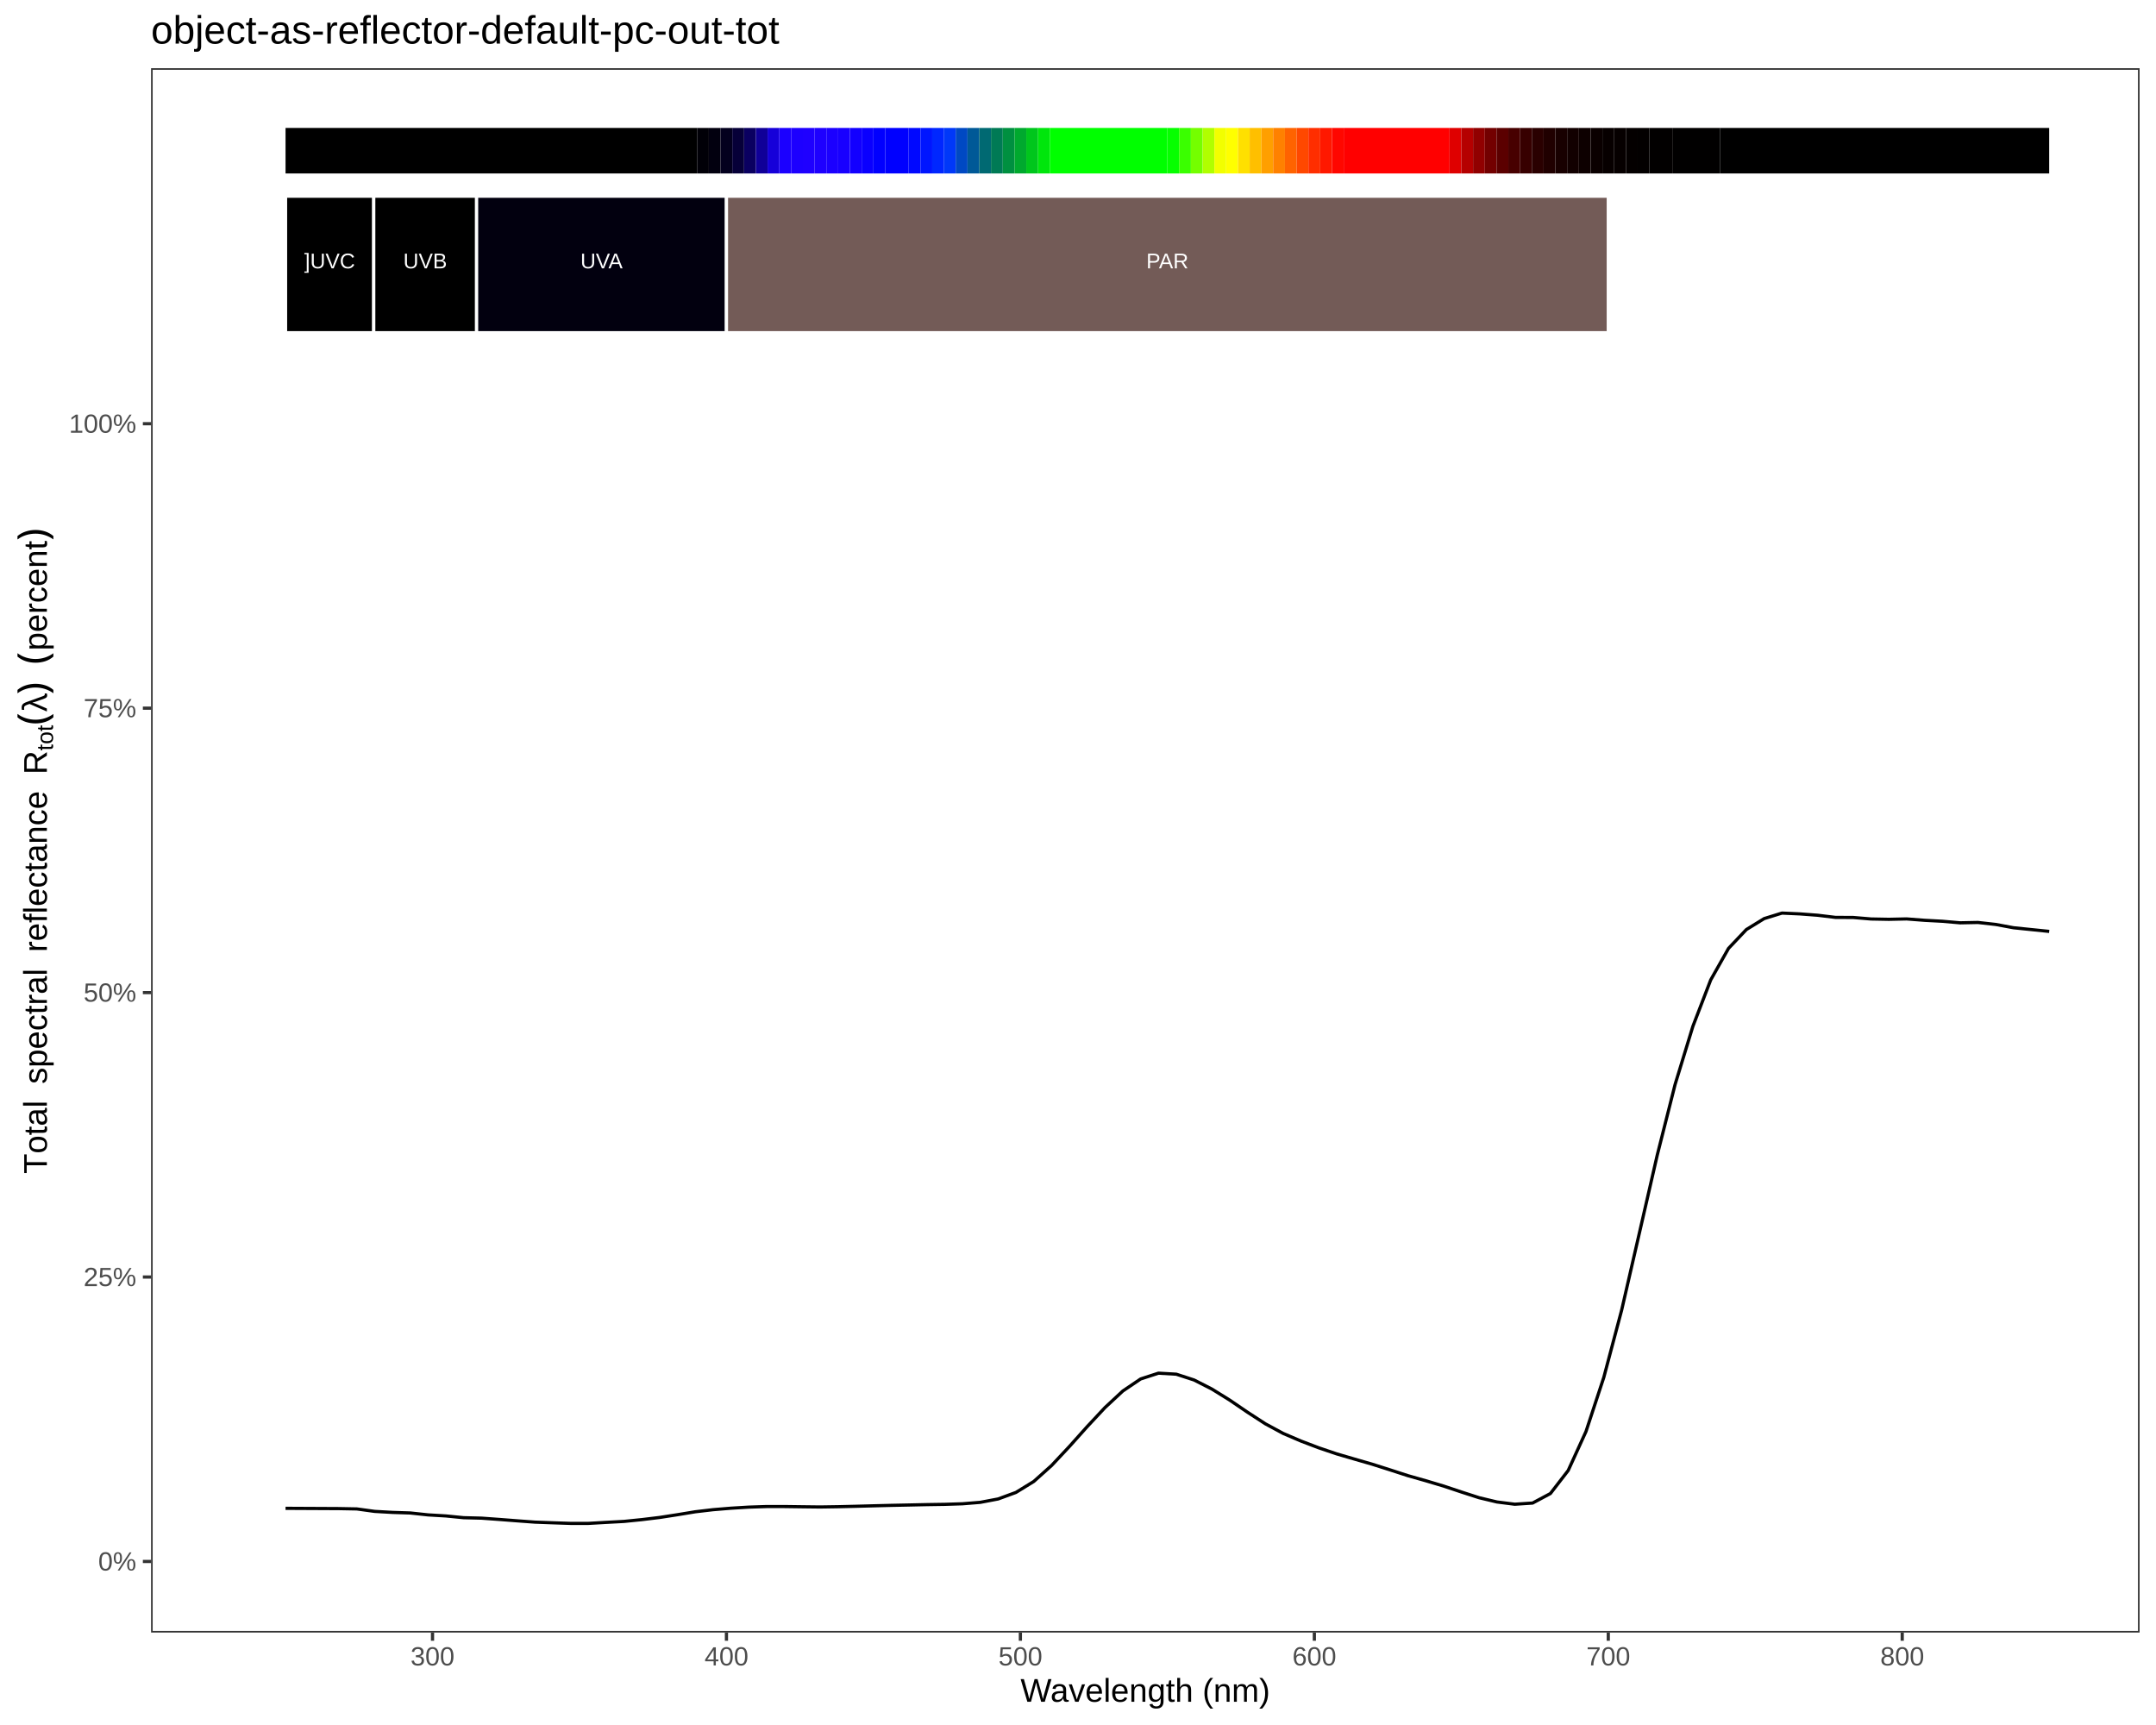
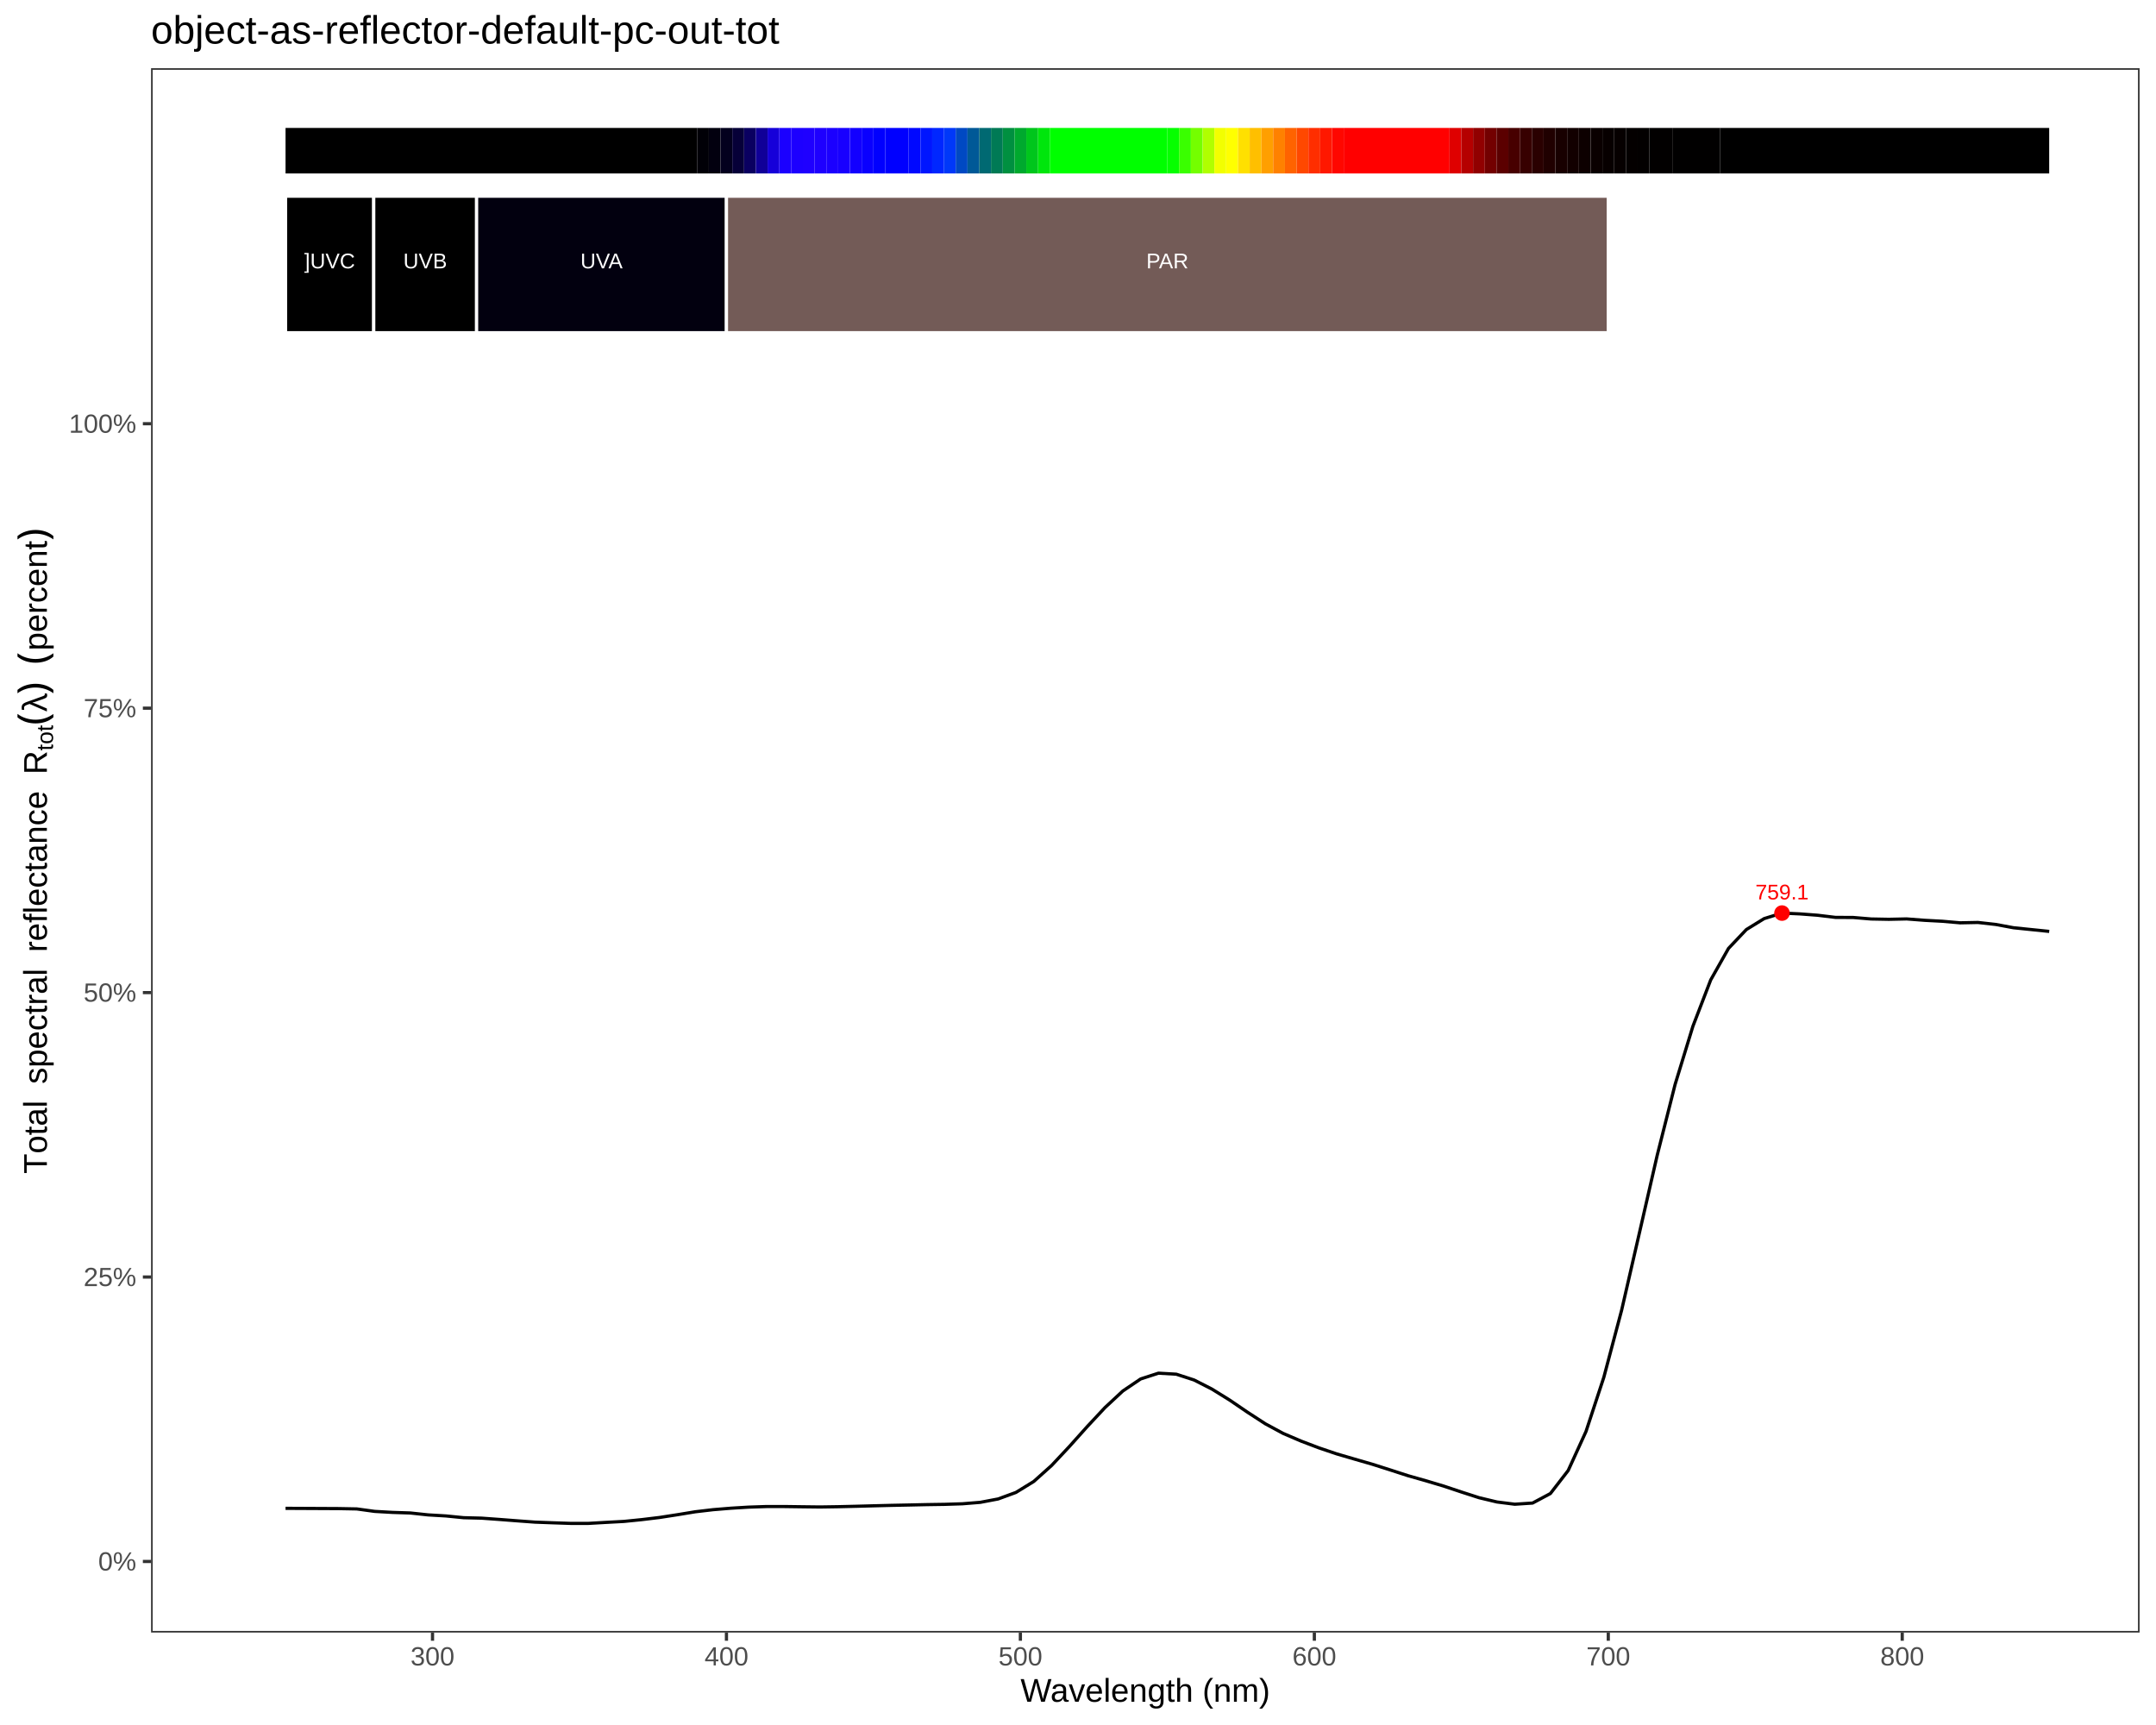
<svg xmlns="http://www.w3.org/2000/svg" viewBox="0 0 720.00 576.00">
  <defs>
    <style type="text/css">
    line, polyline, polygon, path, rect, circle {
      fill: none;
      stroke: #000000;
      stroke-linecap: round;
      stroke-linejoin: round;
      stroke-miterlimit: 10.00;
    }
  </style>
  </defs>
  <rect width="100%" height="100%" style="stroke: none; fill: #FFFFFF;" />
  <rect x="0.00" y="0.00" width="720.00" height="576.00" style="stroke-width: 1.07; stroke: #FFFFFF; fill: #FFFFFF;" />
  <defs>
    <clipPath id="cpNTAuNDV8NzE0LjUyfDU0NS4xM3wyMi43Nw==">
      <rect x="50.45" y="22.77" width="664.07" height="522.36" />
    </clipPath>
  </defs>
  <rect x="50.45" y="22.77" width="664.07" height="522.36" style="stroke-width: 1.07; stroke: none; fill: #FFFFFF;" clip-path="url(#cpNTAuNDV8NzE0LjUyfDU0NS4xM3wyMi43Nw==)" />
  <polyline points="95.36,503.65 101.31,503.68 107.26,503.71 113.20,503.74 119.15,503.85 125.10,504.67 131.05,505.01 137.00,505.20 142.95,505.84 148.90,506.19 154.85,506.78 160.80,506.93 166.75,507.36 172.70,507.82 178.65,508.26 184.60,508.48 190.55,508.68 196.49,508.68 202.44,508.34 208.39,508.02 214.34,507.42 220.29,506.70 226.24,505.78 232.19,504.80 238.14,504.10 244.09,503.61 250.04,503.25 255.99,503.05 261.94,503.05 267.89,503.13 273.84,503.20 279.78,503.11 285.73,502.97 291.68,502.81 297.63,502.66 303.58,502.54 309.53,502.41 315.48,502.32 321.43,502.13 327.38,501.65 333.33,500.52 339.28,498.34 345.23,494.68 351.18,489.35 357.13,483.00 363.07,476.37 369.02,470.00 374.97,464.47 380.92,460.45 386.87,458.52 392.82,458.86 398.77,460.80 404.72,463.83 410.67,467.52 416.62,471.57 422.57,475.43 428.52,478.64 434.47,481.19 440.42,483.45 446.36,485.46 452.31,487.20 458.26,488.92 464.21,490.81 470.16,492.74 476.11,494.43 482.06,496.20 488.01,498.19 493.96,500.11 499.91,501.53 505.86,502.28 511.81,501.89 517.76,498.71 523.70,491.02 529.65,477.98 535.60,459.90 541.55,437.47 547.50,411.61 553.45,385.67 559.40,362.12 565.35,342.68 571.30,327.20 577.25,316.67 583.20,310.39 589.15,306.73 595.10,304.89 601.05,305.16 606.99,305.61 612.94,306.33 618.89,306.36 624.84,306.86 630.79,306.97 636.74,306.84 642.69,307.30 648.64,307.62 654.59,308.14 660.54,308.02 666.49,308.69 672.44,309.79 678.39,310.40 684.34,311.01 " style="stroke-width: 1.07; stroke-linecap: butt;" clip-path="url(#cpNTAuNDV8NzE0LjUyfDU0NS4xM3wyMi43Nw==)" />
+   <g clip-path="url(#cpNTAuNDV8NzE0LjUyfDU0NS4xM3wyMi43Nw==)">
+     <text x="586.21" y="300.33" style="font-size: 7.11px; fill: #FF0000; font-family: Liberation Sans;" textLength="17.78px" lengthAdjust="spacingAndGlyphs">759.1</text>
+   </g>
+   <circle cx="595.10" cy="304.89" r="1.95pt" style="stroke-width: 0.71; stroke: none; fill: #FF0000;" clip-path="url(#cpNTAuNDV8NzE0LjUyfDU0NS4xM3wyMi43Nw==)" />
  <rect x="95.36" y="42.72" width="137.43" height="15.20" style="stroke-width: 1.07; stroke: none; stroke-linecap: square; stroke-linejoin: miter; fill: #000000;" clip-path="url(#cpNTAuNDV8NzE0LjUyfDU0NS4xM3wyMi43Nw==)" />
  <rect x="232.79" y="42.72" width="3.93" height="15.20" style="stroke-width: 1.07; stroke: none; stroke-linecap: square; stroke-linejoin: miter; fill: #010007;" clip-path="url(#cpNTAuNDV8NzE0LjUyfDU0NS4xM3wyMi43Nw==)" />
  <rect x="236.71" y="42.72" width="3.93" height="15.20" style="stroke-width: 1.07; stroke: none; stroke-linecap: square; stroke-linejoin: miter; fill: #02000F;" clip-path="url(#cpNTAuNDV8NzE0LjUyfDU0NS4xM3wyMi43Nw==)" />
  <rect x="240.64" y="42.72" width="3.93" height="15.20" style="stroke-width: 1.07; stroke: none; stroke-linecap: square; stroke-linejoin: miter; fill: #03001E;" clip-path="url(#cpNTAuNDV8NzE0LjUyfDU0NS4xM3wyMi43Nw==)" />
  <rect x="244.56" y="42.72" width="3.93" height="15.20" style="stroke-width: 1.07; stroke: none; stroke-linecap: square; stroke-linejoin: miter; fill: #060038;" clip-path="url(#cpNTAuNDV8NzE0LjUyfDU0NS4xM3wyMi43Nw==)" />
  <rect x="248.49" y="42.72" width="3.93" height="15.20" style="stroke-width: 1.07; stroke: none; stroke-linecap: square; stroke-linejoin: miter; fill: #0A0060;" clip-path="url(#cpNTAuNDV8NzE0LjUyfDU0NS4xM3wyMi43Nw==)" />
  <rect x="252.42" y="42.72" width="3.93" height="15.20" style="stroke-width: 1.07; stroke: none; stroke-linecap: square; stroke-linejoin: miter; fill: #100098;" clip-path="url(#cpNTAuNDV8NzE0LjUyfDU0NS4xM3wyMi43Nw==)" />
  <rect x="256.34" y="42.72" width="3.93" height="15.20" style="stroke-width: 1.07; stroke: none; stroke-linecap: square; stroke-linejoin: miter; fill: #1600D9;" clip-path="url(#cpNTAuNDV8NzE0LjUyfDU0NS4xM3wyMi43Nw==)" />
  <rect x="260.27" y="42.72" width="3.93" height="15.20" style="stroke-width: 1.07; stroke: none; stroke-linecap: square; stroke-linejoin: miter; fill: #1B00FF;" clip-path="url(#cpNTAuNDV8NzE0LjUyfDU0NS4xM3wyMi43Nw==)" />
  <rect x="264.20" y="42.72" width="3.93" height="15.20" style="stroke-width: 1.07; stroke: none; stroke-linecap: square; stroke-linejoin: miter; fill: #1D00FF;" clip-path="url(#cpNTAuNDV8NzE0LjUyfDU0NS4xM3wyMi43Nw==)" />
  <rect x="268.12" y="42.72" width="3.93" height="15.20" style="stroke-width: 1.07; stroke: none; stroke-linecap: square; stroke-linejoin: miter; fill: #1F00FF;" clip-path="url(#cpNTAuNDV8NzE0LjUyfDU0NS4xM3wyMi43Nw==)" />
  <rect x="272.05" y="42.72" width="3.93" height="15.20" style="stroke-width: 1.07; stroke: none; stroke-linecap: square; stroke-linejoin: miter; fill: #1E00FF;" clip-path="url(#cpNTAuNDV8NzE0LjUyfDU0NS4xM3wyMi43Nw==)" />
  <rect x="275.98" y="42.72" width="3.93" height="15.20" style="stroke-width: 1.07; stroke: none; stroke-linecap: square; stroke-linejoin: miter; fill: #1B00FF;" clip-path="url(#cpNTAuNDV8NzE0LjUyfDU0NS4xM3wyMi43Nw==)" />
  <rect x="279.90" y="42.72" width="3.93" height="15.20" style="stroke-width: 1.07; stroke: none; stroke-linecap: square; stroke-linejoin: miter; fill: #1800FF;" clip-path="url(#cpNTAuNDV8NzE0LjUyfDU0NS4xM3wyMi43Nw==)" />
  <rect x="283.83" y="42.72" width="3.93" height="15.20" style="stroke-width: 1.07; stroke: none; stroke-linecap: square; stroke-linejoin: miter; fill: #1200FF;" clip-path="url(#cpNTAuNDV8NzE0LjUyfDU0NS4xM3wyMi43Nw==)" />
  <rect x="287.76" y="42.72" width="3.93" height="15.20" style="stroke-width: 1.07; stroke: none; stroke-linecap: square; stroke-linejoin: miter; fill: #0A00FF;" clip-path="url(#cpNTAuNDV8NzE0LjUyfDU0NS4xM3wyMi43Nw==)" />
  <rect x="291.68" y="42.72" width="3.93" height="15.20" style="stroke-width: 1.07; stroke: none; stroke-linecap: square; stroke-linejoin: miter; fill: #0100FF;" clip-path="url(#cpNTAuNDV8NzE0LjUyfDU0NS4xM3wyMi43Nw==)" />
  <rect x="295.61" y="42.72" width="7.85" height="15.20" style="stroke-width: 1.07; stroke: none; stroke-linecap: square; stroke-linejoin: miter; fill: #0000FF;" clip-path="url(#cpNTAuNDV8NzE0LjUyfDU0NS4xM3wyMi43Nw==)" />
  <rect x="303.46" y="42.72" width="3.93" height="15.20" style="stroke-width: 1.07; stroke: none; stroke-linecap: square; stroke-linejoin: miter; fill: #0008FF;" clip-path="url(#cpNTAuNDV8NzE0LjUyfDU0NS4xM3wyMi43Nw==)" />
  <rect x="307.39" y="42.72" width="3.93" height="15.20" style="stroke-width: 1.07; stroke: none; stroke-linecap: square; stroke-linejoin: miter; fill: #0016FF;" clip-path="url(#cpNTAuNDV8NzE0LjUyfDU0NS4xM3wyMi43Nw==)" />
  <rect x="311.32" y="42.72" width="3.93" height="15.20" style="stroke-width: 1.07; stroke: none; stroke-linecap: square; stroke-linejoin: miter; fill: #0027FF;" clip-path="url(#cpNTAuNDV8NzE0LjUyfDU0NS4xM3wyMi43Nw==)" />
  <rect x="315.24" y="42.72" width="3.93" height="15.20" style="stroke-width: 1.07; stroke: none; stroke-linecap: square; stroke-linejoin: miter; fill: #0038F9;" clip-path="url(#cpNTAuNDV8NzE0LjUyfDU0NS4xM3wyMi43Nw==)" />
  <rect x="319.17" y="42.72" width="3.93" height="15.20" style="stroke-width: 1.07; stroke: none; stroke-linecap: square; stroke-linejoin: miter; fill: #0049C3;" clip-path="url(#cpNTAuNDV8NzE0LjUyfDU0NS4xM3wyMi43Nw==)" />
  <rect x="323.10" y="42.72" width="3.93" height="15.20" style="stroke-width: 1.07; stroke: none; stroke-linecap: square; stroke-linejoin: miter; fill: #005997;" clip-path="url(#cpNTAuNDV8NzE0LjUyfDU0NS4xM3wyMi43Nw==)" />
  <rect x="327.02" y="42.72" width="3.93" height="15.20" style="stroke-width: 1.07; stroke: none; stroke-linecap: square; stroke-linejoin: miter; fill: #006972;" clip-path="url(#cpNTAuNDV8NzE0LjUyfDU0NS4xM3wyMi43Nw==)" />
  <rect x="330.95" y="42.72" width="3.93" height="15.20" style="stroke-width: 1.07; stroke: none; stroke-linecap: square; stroke-linejoin: miter; fill: #007A55;" clip-path="url(#cpNTAuNDV8NzE0LjUyfDU0NS4xM3wyMi43Nw==)" />
  <rect x="334.87" y="42.72" width="3.93" height="15.20" style="stroke-width: 1.07; stroke: none; stroke-linecap: square; stroke-linejoin: miter; fill: #009040;" clip-path="url(#cpNTAuNDV8NzE0LjUyfDU0NS4xM3wyMi43Nw==)" />
  <rect x="338.80" y="42.72" width="3.93" height="15.20" style="stroke-width: 1.07; stroke: none; stroke-linecap: square; stroke-linejoin: miter; fill: #00A92E;" clip-path="url(#cpNTAuNDV8NzE0LjUyfDU0NS4xM3wyMi43Nw==)" />
  <rect x="342.73" y="42.72" width="3.93" height="15.20" style="stroke-width: 1.07; stroke: none; stroke-linecap: square; stroke-linejoin: miter; fill: #00C61C;" clip-path="url(#cpNTAuNDV8NzE0LjUyfDU0NS4xM3wyMi43Nw==)" />
  <rect x="346.65" y="42.72" width="3.93" height="15.20" style="stroke-width: 1.07; stroke: none; stroke-linecap: square; stroke-linejoin: miter; fill: #00E60C;" clip-path="url(#cpNTAuNDV8NzE0LjUyfDU0NS4xM3wyMi43Nw==)" />
  <rect x="350.58" y="42.72" width="39.27" height="15.20" style="stroke-width: 1.07; stroke: none; stroke-linecap: square; stroke-linejoin: miter; fill: #00FF00;" clip-path="url(#cpNTAuNDV8NzE0LjUyfDU0NS4xM3wyMi43Nw==)" />
  <rect x="389.85" y="42.72" width="3.93" height="15.20" style="stroke-width: 1.07; stroke: none; stroke-linecap: square; stroke-linejoin: miter; fill: #06FF00;" clip-path="url(#cpNTAuNDV8NzE0LjUyfDU0NS4xM3wyMi43Nw==)" />
  <rect x="393.77" y="42.72" width="3.93" height="15.20" style="stroke-width: 1.07; stroke: none; stroke-linecap: square; stroke-linejoin: miter; fill: #3AFF00;" clip-path="url(#cpNTAuNDV8NzE0LjUyfDU0NS4xM3wyMi43Nw==)" />
  <rect x="397.70" y="42.72" width="3.93" height="15.20" style="stroke-width: 1.07; stroke: none; stroke-linecap: square; stroke-linejoin: miter; fill: #74FF00;" clip-path="url(#cpNTAuNDV8NzE0LjUyfDU0NS4xM3wyMi43Nw==)" />
  <rect x="401.63" y="42.72" width="3.93" height="15.20" style="stroke-width: 1.07; stroke: none; stroke-linecap: square; stroke-linejoin: miter; fill: #B0FF00;" clip-path="url(#cpNTAuNDV8NzE0LjUyfDU0NS4xM3wyMi43Nw==)" />
  <rect x="405.55" y="42.72" width="3.93" height="15.20" style="stroke-width: 1.07; stroke: none; stroke-linecap: square; stroke-linejoin: miter; fill: #F2FF00;" clip-path="url(#cpNTAuNDV8NzE0LjUyfDU0NS4xM3wyMi43Nw==)" />
  <rect x="409.48" y="42.72" width="3.93" height="15.20" style="stroke-width: 1.07; stroke: none; stroke-linecap: square; stroke-linejoin: miter; fill: #FFFF00;" clip-path="url(#cpNTAuNDV8NzE0LjUyfDU0NS4xM3wyMi43Nw==)" />
  <rect x="413.41" y="42.72" width="3.93" height="15.20" style="stroke-width: 1.07; stroke: none; stroke-linecap: square; stroke-linejoin: miter; fill: #FFE000;" clip-path="url(#cpNTAuNDV8NzE0LjUyfDU0NS4xM3wyMi43Nw==)" />
  <rect x="417.33" y="42.72" width="3.93" height="15.20" style="stroke-width: 1.07; stroke: none; stroke-linecap: square; stroke-linejoin: miter; fill: #FFBF00;" clip-path="url(#cpNTAuNDV8NzE0LjUyfDU0NS4xM3wyMi43Nw==)" />
  <rect x="421.26" y="42.72" width="3.93" height="15.20" style="stroke-width: 1.07; stroke: none; stroke-linecap: square; stroke-linejoin: miter; fill: #FF9F00;" clip-path="url(#cpNTAuNDV8NzE0LjUyfDU0NS4xM3wyMi43Nw==)" />
  <rect x="425.18" y="42.72" width="3.93" height="15.20" style="stroke-width: 1.07; stroke: none; stroke-linecap: square; stroke-linejoin: miter; fill: #FF8100;" clip-path="url(#cpNTAuNDV8NzE0LjUyfDU0NS4xM3wyMi43Nw==)" />
  <rect x="429.11" y="42.72" width="3.93" height="15.20" style="stroke-width: 1.07; stroke: none; stroke-linecap: square; stroke-linejoin: miter; fill: #FF6300;" clip-path="url(#cpNTAuNDV8NzE0LjUyfDU0NS4xM3wyMi43Nw==)" />
  <rect x="433.04" y="42.72" width="3.93" height="15.20" style="stroke-width: 1.07; stroke: none; stroke-linecap: square; stroke-linejoin: miter; fill: #FF4800;" clip-path="url(#cpNTAuNDV8NzE0LjUyfDU0NS4xM3wyMi43Nw==)" />
  <rect x="436.96" y="42.72" width="3.93" height="15.20" style="stroke-width: 1.07; stroke: none; stroke-linecap: square; stroke-linejoin: miter; fill: #FF2E00;" clip-path="url(#cpNTAuNDV8NzE0LjUyfDU0NS4xM3wyMi43Nw==)" />
  <rect x="440.89" y="42.72" width="3.93" height="15.20" style="stroke-width: 1.07; stroke: none; stroke-linecap: square; stroke-linejoin: miter; fill: #FF1800;" clip-path="url(#cpNTAuNDV8NzE0LjUyfDU0NS4xM3wyMi43Nw==)" />
  <rect x="444.82" y="42.72" width="3.93" height="15.20" style="stroke-width: 1.07; stroke: none; stroke-linecap: square; stroke-linejoin: miter; fill: #FF0700;" clip-path="url(#cpNTAuNDV8NzE0LjUyfDU0NS4xM3wyMi43Nw==)" />
  <rect x="448.74" y="42.72" width="35.34" height="15.20" style="stroke-width: 1.07; stroke: none; stroke-linecap: square; stroke-linejoin: miter; fill: #FF0000;" clip-path="url(#cpNTAuNDV8NzE0LjUyfDU0NS4xM3wyMi43Nw==)" />
  <rect x="484.08" y="42.72" width="3.93" height="15.20" style="stroke-width: 1.07; stroke: none; stroke-linecap: square; stroke-linejoin: miter; fill: #DF0000;" clip-path="url(#cpNTAuNDV8NzE0LjUyfDU0NS4xM3wyMi43Nw==)" />
  <rect x="488.01" y="42.72" width="3.93" height="15.20" style="stroke-width: 1.07; stroke: none; stroke-linecap: square; stroke-linejoin: miter; fill: #B50000;" clip-path="url(#cpNTAuNDV8NzE0LjUyfDU0NS4xM3wyMi43Nw==)" />
  <rect x="491.94" y="42.72" width="3.93" height="15.20" style="stroke-width: 1.07; stroke: none; stroke-linecap: square; stroke-linejoin: miter; fill: #910000;" clip-path="url(#cpNTAuNDV8NzE0LjUyfDU0NS4xM3wyMi43Nw==)" />
  <rect x="495.86" y="42.72" width="3.93" height="15.20" style="stroke-width: 1.07; stroke: none; stroke-linecap: square; stroke-linejoin: miter; fill: #730000;" clip-path="url(#cpNTAuNDV8NzE0LjUyfDU0NS4xM3wyMi43Nw==)" />
  <rect x="499.79" y="42.72" width="3.93" height="15.20" style="stroke-width: 1.07; stroke: none; stroke-linecap: square; stroke-linejoin: miter; fill: #5B0000;" clip-path="url(#cpNTAuNDV8NzE0LjUyfDU0NS4xM3wyMi43Nw==)" />
  <rect x="503.72" y="42.72" width="3.93" height="15.20" style="stroke-width: 1.07; stroke: none; stroke-linecap: square; stroke-linejoin: miter; fill: #470000;" clip-path="url(#cpNTAuNDV8NzE0LjUyfDU0NS4xM3wyMi43Nw==)" />
  <rect x="507.64" y="42.72" width="3.93" height="15.20" style="stroke-width: 1.07; stroke: none; stroke-linecap: square; stroke-linejoin: miter; fill: #370000;" clip-path="url(#cpNTAuNDV8NzE0LjUyfDU0NS4xM3wyMi43Nw==)" />
  <rect x="511.57" y="42.72" width="3.93" height="15.20" style="stroke-width: 1.07; stroke: none; stroke-linecap: square; stroke-linejoin: miter; fill: #2A0000;" clip-path="url(#cpNTAuNDV8NzE0LjUyfDU0NS4xM3wyMi43Nw==)" />
  <rect x="515.49" y="42.72" width="3.93" height="15.20" style="stroke-width: 1.07; stroke: none; stroke-linecap: square; stroke-linejoin: miter; fill: #200000;" clip-path="url(#cpNTAuNDV8NzE0LjUyfDU0NS4xM3wyMi43Nw==)" />
  <rect x="519.42" y="42.72" width="3.93" height="15.20" style="stroke-width: 1.07; stroke: none; stroke-linecap: square; stroke-linejoin: miter; fill: #180000;" clip-path="url(#cpNTAuNDV8NzE0LjUyfDU0NS4xM3wyMi43Nw==)" />
  <rect x="523.35" y="42.72" width="3.93" height="15.20" style="stroke-width: 1.07; stroke: none; stroke-linecap: square; stroke-linejoin: miter; fill: #120000;" clip-path="url(#cpNTAuNDV8NzE0LjUyfDU0NS4xM3wyMi43Nw==)" />
  <rect x="527.27" y="42.72" width="3.93" height="15.20" style="stroke-width: 1.07; stroke: none; stroke-linecap: square; stroke-linejoin: miter; fill: #0D0000;" clip-path="url(#cpNTAuNDV8NzE0LjUyfDU0NS4xM3wyMi43Nw==)" />
  <rect x="531.20" y="42.72" width="3.93" height="15.20" style="stroke-width: 1.07; stroke: none; stroke-linecap: square; stroke-linejoin: miter; fill: #0A0000;" clip-path="url(#cpNTAuNDV8NzE0LjUyfDU0NS4xM3wyMi43Nw==)" />
  <rect x="535.13" y="42.72" width="3.93" height="15.20" style="stroke-width: 1.07; stroke: none; stroke-linecap: square; stroke-linejoin: miter; fill: #070000;" clip-path="url(#cpNTAuNDV8NzE0LjUyfDU0NS4xM3wyMi43Nw==)" />
  <rect x="539.05" y="42.72" width="3.93" height="15.20" style="stroke-width: 1.07; stroke: none; stroke-linecap: square; stroke-linejoin: miter; fill: #060000;" clip-path="url(#cpNTAuNDV8NzE0LjUyfDU0NS4xM3wyMi43Nw==)" />
  <rect x="542.98" y="42.72" width="3.93" height="15.20" style="stroke-width: 1.07; stroke: none; stroke-linecap: square; stroke-linejoin: miter; fill: #040000;" clip-path="url(#cpNTAuNDV8NzE0LjUyfDU0NS4xM3wyMi43Nw==)" />
  <rect x="546.91" y="42.72" width="3.93" height="15.20" style="stroke-width: 1.07; stroke: none; stroke-linecap: square; stroke-linejoin: miter; fill: #030000;" clip-path="url(#cpNTAuNDV8NzE0LjUyfDU0NS4xM3wyMi43Nw==)" />
  <rect x="550.83" y="42.72" width="7.85" height="15.20" style="stroke-width: 1.07; stroke: none; stroke-linecap: square; stroke-linejoin: miter; fill: #020000;" clip-path="url(#cpNTAuNDV8NzE0LjUyfDU0NS4xM3wyMi43Nw==)" />
  <rect x="558.69" y="42.72" width="15.71" height="15.20" style="stroke-width: 1.07; stroke: none; stroke-linecap: square; stroke-linejoin: miter; fill: #010000;" clip-path="url(#cpNTAuNDV8NzE0LjUyfDU0NS4xM3wyMi43Nw==)" />
  <rect x="574.39" y="42.72" width="109.94" height="15.20" style="stroke-width: 1.07; stroke: none; stroke-linecap: square; stroke-linejoin: miter; fill: #000000;" clip-path="url(#cpNTAuNDV8NzE0LjUyfDU0NS4xM3wyMi43Nw==)" />
  <rect x="95.36" y="65.51" width="29.45" height="45.59" style="stroke-width: 1.07; stroke: #FFFFFF; stroke-linecap: square; stroke-linejoin: miter; fill: #000000;" clip-path="url(#cpNTAuNDV8NzE0LjUyfDU0NS4xM3wyMi43Nw==)" />
  <rect x="124.81" y="65.51" width="34.36" height="45.59" style="stroke-width: 1.07; stroke: #FFFFFF; stroke-linecap: square; stroke-linejoin: miter; fill: #000000;" clip-path="url(#cpNTAuNDV8NzE0LjUyfDU0NS4xM3wyMi43Nw==)" />
  <rect x="159.16" y="65.51" width="83.44" height="45.59" style="stroke-width: 1.07; stroke: #FFFFFF; stroke-linecap: square; stroke-linejoin: miter; fill: #02000F;" clip-path="url(#cpNTAuNDV8NzE0LjUyfDU0NS4xM3wyMi43Nw==)" />
  <rect x="242.60" y="65.51" width="294.49" height="45.59" style="stroke-width: 1.07; stroke: #FFFFFF; stroke-linecap: square; stroke-linejoin: miter; fill: #735B57;" clip-path="url(#cpNTAuNDV8NzE0LjUyfDU0NS4xM3wyMi43Nw==)" />
  <g clip-path="url(#cpNTAuNDV8NzE0LjUyfDU0NS4xM3wyMi43Nw==)">
    <text x="101.59" y="89.61" style="font-size: 7.11px; fill: #FFFFFF; font-family: Liberation Sans;" textLength="16.98px" lengthAdjust="spacingAndGlyphs">]UVC</text>
  </g>
  <g clip-path="url(#cpNTAuNDV8NzE0LjUyfDU0NS4xM3wyMi43Nw==)">
    <text x="134.68" y="89.61" style="font-size: 7.11px; fill: #FFFFFF; font-family: Liberation Sans;" textLength="14.61px" lengthAdjust="spacingAndGlyphs">UVB</text>
  </g>
  <g clip-path="url(#cpNTAuNDV8NzE0LjUyfDU0NS4xM3wyMi43Nw==)">
    <text x="193.84" y="89.61" style="font-size: 7.11px; fill: #FFFFFF; font-family: Liberation Sans;" textLength="14.08px" lengthAdjust="spacingAndGlyphs">UVA</text>
  </g>
  <g clip-path="url(#cpNTAuNDV8NzE0LjUyfDU0NS4xM3wyMi43Nw==)">
    <text x="382.81" y="89.61" style="font-size: 7.11px; fill: #FFFFFF; font-family: Liberation Sans;" textLength="14.08px" lengthAdjust="spacingAndGlyphs">PAR</text>
  </g>
  <rect x="50.45" y="22.77" width="664.07" height="522.36" style="stroke-width: 1.07; stroke: #333333;" clip-path="url(#cpNTAuNDV8NzE0LjUyfDU0NS4xM3wyMi43Nw==)" />
  <defs>
    <clipPath id="cpMC4wMHw3MjAuMDB8NTc2LjAwfDAuMDA=">
      <rect x="0.00" y="0.00" width="720.00" height="576.00" />
    </clipPath>
  </defs>
  <g clip-path="url(#cpMC4wMHw3MjAuMDB8NTc2LjAwfDAuMDA=)">
    <text x="32.80" y="524.41" style="font-size: 8.80px; fill: #4D4D4D; font-family: Liberation Sans;" textLength="12.72px" lengthAdjust="spacingAndGlyphs">0%</text>
  </g>
  <g clip-path="url(#cpMC4wMHw3MjAuMDB8NTc2LjAwfDAuMDA=)">
    <text x="27.91" y="429.44" style="font-size: 8.80px; fill: #4D4D4D; font-family: Liberation Sans;" textLength="17.61px" lengthAdjust="spacingAndGlyphs">25%</text>
  </g>
  <g clip-path="url(#cpMC4wMHw3MjAuMDB8NTc2LjAwfDAuMDA=)">
    <text x="27.91" y="334.46" style="font-size: 8.80px; fill: #4D4D4D; font-family: Liberation Sans;" textLength="17.61px" lengthAdjust="spacingAndGlyphs">50%</text>
  </g>
  <g clip-path="url(#cpMC4wMHw3MjAuMDB8NTc2LjAwfDAuMDA=)">
    <text x="27.91" y="239.49" style="font-size: 8.80px; fill: #4D4D4D; font-family: Liberation Sans;" textLength="17.61px" lengthAdjust="spacingAndGlyphs">75%</text>
  </g>
  <g clip-path="url(#cpMC4wMHw3MjAuMDB8NTc2LjAwfDAuMDA=)">
    <text x="23.02" y="144.51" style="font-size: 8.80px; fill: #4D4D4D; font-family: Liberation Sans;" textLength="22.50px" lengthAdjust="spacingAndGlyphs">100%</text>
  </g>
  <polyline points="47.71,521.39 50.45,521.39 " style="stroke-width: 1.07; stroke: #333333; stroke-linecap: butt;" clip-path="url(#cpMC4wMHw3MjAuMDB8NTc2LjAwfDAuMDA=)" />
  <polyline points="47.71,426.41 50.45,426.41 " style="stroke-width: 1.07; stroke: #333333; stroke-linecap: butt;" clip-path="url(#cpMC4wMHw3MjAuMDB8NTc2LjAwfDAuMDA=)" />
  <polyline points="47.71,331.44 50.45,331.44 " style="stroke-width: 1.07; stroke: #333333; stroke-linecap: butt;" clip-path="url(#cpMC4wMHw3MjAuMDB8NTc2LjAwfDAuMDA=)" />
  <polyline points="47.71,236.46 50.45,236.46 " style="stroke-width: 1.07; stroke: #333333; stroke-linecap: butt;" clip-path="url(#cpMC4wMHw3MjAuMDB8NTc2LjAwfDAuMDA=)" />
  <polyline points="47.71,141.49 50.45,141.49 " style="stroke-width: 1.07; stroke: #333333; stroke-linecap: butt;" clip-path="url(#cpMC4wMHw3MjAuMDB8NTc2LjAwfDAuMDA=)" />
  <polyline points="144.44,547.87 144.44,545.13 " style="stroke-width: 1.07; stroke: #333333; stroke-linecap: butt;" clip-path="url(#cpMC4wMHw3MjAuMDB8NTc2LjAwfDAuMDA=)" />
  <polyline points="242.60,547.87 242.60,545.13 " style="stroke-width: 1.07; stroke: #333333; stroke-linecap: butt;" clip-path="url(#cpMC4wMHw3MjAuMDB8NTc2LjAwfDAuMDA=)" />
  <polyline points="340.76,547.87 340.76,545.13 " style="stroke-width: 1.07; stroke: #333333; stroke-linecap: butt;" clip-path="url(#cpMC4wMHw3MjAuMDB8NTc2LjAwfDAuMDA=)" />
  <polyline points="438.93,547.87 438.93,545.13 " style="stroke-width: 1.07; stroke: #333333; stroke-linecap: butt;" clip-path="url(#cpMC4wMHw3MjAuMDB8NTc2LjAwfDAuMDA=)" />
  <polyline points="537.09,547.87 537.09,545.13 " style="stroke-width: 1.07; stroke: #333333; stroke-linecap: butt;" clip-path="url(#cpMC4wMHw3MjAuMDB8NTc2LjAwfDAuMDA=)" />
  <polyline points="635.25,547.87 635.25,545.13 " style="stroke-width: 1.07; stroke: #333333; stroke-linecap: butt;" clip-path="url(#cpMC4wMHw3MjAuMDB8NTc2LjAwfDAuMDA=)" />
  <g clip-path="url(#cpMC4wMHw3MjAuMDB8NTc2LjAwfDAuMDA=)">
    <text x="137.10" y="556.11" style="font-size: 8.80px; fill: #4D4D4D; font-family: Liberation Sans;" textLength="14.67px" lengthAdjust="spacingAndGlyphs">300</text>
  </g>
  <g clip-path="url(#cpMC4wMHw3MjAuMDB8NTc2LjAwfDAuMDA=)">
    <text x="235.27" y="556.11" style="font-size: 8.80px; fill: #4D4D4D; font-family: Liberation Sans;" textLength="14.67px" lengthAdjust="spacingAndGlyphs">400</text>
  </g>
  <g clip-path="url(#cpMC4wMHw3MjAuMDB8NTc2LjAwfDAuMDA=)">
    <text x="333.43" y="556.11" style="font-size: 8.80px; fill: #4D4D4D; font-family: Liberation Sans;" textLength="14.67px" lengthAdjust="spacingAndGlyphs">500</text>
  </g>
  <g clip-path="url(#cpMC4wMHw3MjAuMDB8NTc2LjAwfDAuMDA=)">
    <text x="431.59" y="556.11" style="font-size: 8.80px; fill: #4D4D4D; font-family: Liberation Sans;" textLength="14.67px" lengthAdjust="spacingAndGlyphs">600</text>
  </g>
  <g clip-path="url(#cpMC4wMHw3MjAuMDB8NTc2LjAwfDAuMDA=)">
    <text x="529.75" y="556.11" style="font-size: 8.80px; fill: #4D4D4D; font-family: Liberation Sans;" textLength="14.67px" lengthAdjust="spacingAndGlyphs">700</text>
  </g>
  <g clip-path="url(#cpMC4wMHw3MjAuMDB8NTc2LjAwfDAuMDA=)">
    <text x="627.92" y="556.11" style="font-size: 8.80px; fill: #4D4D4D; font-family: Liberation Sans;" textLength="14.67px" lengthAdjust="spacingAndGlyphs">800</text>
  </g>
  <g clip-path="url(#cpMC4wMHw3MjAuMDB8NTc2LjAwfDAuMDA=)">
    <text x="340.80" y="568.24" style="font-size: 11.00px; font-family: Liberation Sans;" textLength="83.38px" lengthAdjust="spacingAndGlyphs">Wavelength (nm)</text>
  </g>
  <g clip-path="url(#cpMC4wMHw3MjAuMDB8NTc2LjAwfDAuMDA=)">
    <text transform="translate(15.65,391.94) rotate(-90)" style="font-size: 11.00px; font-family: Liberation Sans;" textLength="6.72px" lengthAdjust="spacingAndGlyphs">T</text>
  </g>
  <g clip-path="url(#cpMC4wMHw3MjAuMDB8NTc2LjAwfDAuMDA=)">
    <text transform="translate(15.65,385.22) rotate(-90)" style="font-size: 11.00px; font-family: Liberation Sans;" textLength="6.12px" lengthAdjust="spacingAndGlyphs">o</text>
  </g>
  <g clip-path="url(#cpMC4wMHw3MjAuMDB8NTc2LjAwfDAuMDA=)">
    <text transform="translate(15.65,379.10) rotate(-90)" style="font-size: 11.00px; font-family: Liberation Sans;" textLength="3.06px" lengthAdjust="spacingAndGlyphs">t</text>
  </g>
  <g clip-path="url(#cpMC4wMHw3MjAuMDB8NTc2LjAwfDAuMDA=)">
    <text transform="translate(15.65,376.04) rotate(-90)" style="font-size: 11.00px; font-family: Liberation Sans;" textLength="6.12px" lengthAdjust="spacingAndGlyphs">a</text>
  </g>
  <g clip-path="url(#cpMC4wMHw3MjAuMDB8NTc2LjAwfDAuMDA=)">
    <text transform="translate(15.65,369.91) rotate(-90)" style="font-size: 11.00px; font-family: Liberation Sans;" textLength="2.44px" lengthAdjust="spacingAndGlyphs">l</text>
  </g>
  <g clip-path="url(#cpMC4wMHw3MjAuMDB8NTc2LjAwfDAuMDA=)">
    <text transform="translate(15.65,367.47) rotate(-90)" style="font-size: 11.00px; font-family: Symbola;" textLength="2.75px" lengthAdjust="spacingAndGlyphs"> </text>
  </g>
  <g clip-path="url(#cpMC4wMHw3MjAuMDB8NTc2LjAwfDAuMDA=)">
    <text transform="translate(15.65,364.72) rotate(-90)" style="font-size: 11.00px; font-family: Symbola;" textLength="2.75px" lengthAdjust="spacingAndGlyphs"> </text>
  </g>
  <g clip-path="url(#cpMC4wMHw3MjAuMDB8NTc2LjAwfDAuMDA=)">
    <text transform="translate(15.65,361.97) rotate(-90)" style="font-size: 11.00px; font-family: Liberation Sans;" textLength="5.50px" lengthAdjust="spacingAndGlyphs">s</text>
  </g>
  <g clip-path="url(#cpMC4wMHw3MjAuMDB8NTc2LjAwfDAuMDA=)">
    <text transform="translate(15.65,356.47) rotate(-90)" style="font-size: 11.00px; font-family: Liberation Sans;" textLength="6.12px" lengthAdjust="spacingAndGlyphs">p</text>
  </g>
  <g clip-path="url(#cpMC4wMHw3MjAuMDB8NTc2LjAwfDAuMDA=)">
    <text transform="translate(15.65,350.35) rotate(-90)" style="font-size: 11.00px; font-family: Liberation Sans;" textLength="6.12px" lengthAdjust="spacingAndGlyphs">e</text>
  </g>
  <g clip-path="url(#cpMC4wMHw3MjAuMDB8NTc2LjAwfDAuMDA=)">
    <text transform="translate(15.65,344.22) rotate(-90)" style="font-size: 11.00px; font-family: Liberation Sans;" textLength="5.50px" lengthAdjust="spacingAndGlyphs">c</text>
  </g>
  <g clip-path="url(#cpMC4wMHw3MjAuMDB8NTc2LjAwfDAuMDA=)">
    <text transform="translate(15.65,338.72) rotate(-90)" style="font-size: 11.00px; font-family: Liberation Sans;" textLength="3.06px" lengthAdjust="spacingAndGlyphs">t</text>
  </g>
  <g clip-path="url(#cpMC4wMHw3MjAuMDB8NTc2LjAwfDAuMDA=)">
    <text transform="translate(15.65,335.66) rotate(-90)" style="font-size: 11.00px; font-family: Liberation Sans;" textLength="3.66px" lengthAdjust="spacingAndGlyphs">r</text>
  </g>
  <g clip-path="url(#cpMC4wMHw3MjAuMDB8NTc2LjAwfDAuMDA=)">
    <text transform="translate(15.65,332.01) rotate(-90)" style="font-size: 11.00px; font-family: Liberation Sans;" textLength="6.12px" lengthAdjust="spacingAndGlyphs">a</text>
  </g>
  <g clip-path="url(#cpMC4wMHw3MjAuMDB8NTc2LjAwfDAuMDA=)">
    <text transform="translate(15.65,325.88) rotate(-90)" style="font-size: 11.00px; font-family: Liberation Sans;" textLength="2.44px" lengthAdjust="spacingAndGlyphs">l</text>
  </g>
  <g clip-path="url(#cpMC4wMHw3MjAuMDB8NTc2LjAwfDAuMDA=)">
    <text transform="translate(15.65,323.44) rotate(-90)" style="font-size: 11.00px; font-family: Symbola;" textLength="2.75px" lengthAdjust="spacingAndGlyphs"> </text>
  </g>
  <g clip-path="url(#cpMC4wMHw3MjAuMDB8NTc2LjAwfDAuMDA=)">
    <text transform="translate(15.65,320.69) rotate(-90)" style="font-size: 11.00px; font-family: Symbola;" textLength="2.75px" lengthAdjust="spacingAndGlyphs"> </text>
  </g>
  <g clip-path="url(#cpMC4wMHw3MjAuMDB8NTc2LjAwfDAuMDA=)">
    <text transform="translate(15.65,317.94) rotate(-90)" style="font-size: 11.00px; font-family: Liberation Sans;" textLength="3.66px" lengthAdjust="spacingAndGlyphs">r</text>
  </g>
  <g clip-path="url(#cpMC4wMHw3MjAuMDB8NTc2LjAwfDAuMDA=)">
    <text transform="translate(15.65,314.29) rotate(-90)" style="font-size: 11.00px; font-family: Liberation Sans;" textLength="6.12px" lengthAdjust="spacingAndGlyphs">e</text>
  </g>
  <g clip-path="url(#cpMC4wMHw3MjAuMDB8NTc2LjAwfDAuMDA=)">
    <text transform="translate(15.65,308.16) rotate(-90)" style="font-size: 11.00px; font-family: Liberation Sans;" textLength="3.06px" lengthAdjust="spacingAndGlyphs">f</text>
  </g>
  <g clip-path="url(#cpMC4wMHw3MjAuMDB8NTc2LjAwfDAuMDA=)">
    <text transform="translate(15.65,305.10) rotate(-90)" style="font-size: 11.00px; font-family: Liberation Sans;" textLength="2.44px" lengthAdjust="spacingAndGlyphs">l</text>
  </g>
  <g clip-path="url(#cpMC4wMHw3MjAuMDB8NTc2LjAwfDAuMDA=)">
    <text transform="translate(15.65,302.66) rotate(-90)" style="font-size: 11.00px; font-family: Liberation Sans;" textLength="6.12px" lengthAdjust="spacingAndGlyphs">e</text>
  </g>
  <g clip-path="url(#cpMC4wMHw3MjAuMDB8NTc2LjAwfDAuMDA=)">
    <text transform="translate(15.65,296.54) rotate(-90)" style="font-size: 11.00px; font-family: Liberation Sans;" textLength="5.50px" lengthAdjust="spacingAndGlyphs">c</text>
  </g>
  <g clip-path="url(#cpMC4wMHw3MjAuMDB8NTc2LjAwfDAuMDA=)">
    <text transform="translate(15.65,291.04) rotate(-90)" style="font-size: 11.00px; font-family: Liberation Sans;" textLength="3.06px" lengthAdjust="spacingAndGlyphs">t</text>
  </g>
  <g clip-path="url(#cpMC4wMHw3MjAuMDB8NTc2LjAwfDAuMDA=)">
    <text transform="translate(15.65,287.97) rotate(-90)" style="font-size: 11.00px; font-family: Liberation Sans;" textLength="6.12px" lengthAdjust="spacingAndGlyphs">a</text>
  </g>
  <g clip-path="url(#cpMC4wMHw3MjAuMDB8NTc2LjAwfDAuMDA=)">
    <text transform="translate(15.65,281.85) rotate(-90)" style="font-size: 11.00px; font-family: Liberation Sans;" textLength="6.12px" lengthAdjust="spacingAndGlyphs">n</text>
  </g>
  <g clip-path="url(#cpMC4wMHw3MjAuMDB8NTc2LjAwfDAuMDA=)">
    <text transform="translate(15.65,275.72) rotate(-90)" style="font-size: 11.00px; font-family: Liberation Sans;" textLength="5.50px" lengthAdjust="spacingAndGlyphs">c</text>
  </g>
  <g clip-path="url(#cpMC4wMHw3MjAuMDB8NTc2LjAwfDAuMDA=)">
    <text transform="translate(15.65,270.22) rotate(-90)" style="font-size: 11.00px; font-family: Liberation Sans;" textLength="6.12px" lengthAdjust="spacingAndGlyphs">e</text>
  </g>
  <g clip-path="url(#cpMC4wMHw3MjAuMDB8NTc2LjAwfDAuMDA=)">
    <text transform="translate(15.65,264.10) rotate(-90)" style="font-size: 11.00px; font-family: Symbola;" textLength="2.75px" lengthAdjust="spacingAndGlyphs"> </text>
  </g>
  <g clip-path="url(#cpMC4wMHw3MjAuMDB8NTc2LjAwfDAuMDA=)">
    <text transform="translate(15.65,261.35) rotate(-90)" style="font-size: 11.00px; font-family: Symbola;" textLength="2.75px" lengthAdjust="spacingAndGlyphs"> </text>
  </g>
  <g clip-path="url(#cpMC4wMHw3MjAuMDB8NTc2LjAwfDAuMDA=)">
    <text transform="translate(15.65,258.60) rotate(-90)" style="font-size: 11.00px; font-family: Liberation Sans;" textLength="7.94px" lengthAdjust="spacingAndGlyphs">R</text>
  </g>
  <g clip-path="url(#cpMC4wMHw3MjAuMDB8NTc2LjAwfDAuMDA=)">
    <text transform="translate(17.69,250.66) rotate(-90)" style="font-size: 7.70px; font-family: Liberation Sans;" textLength="2.14px" lengthAdjust="spacingAndGlyphs">t</text>
  </g>
  <g clip-path="url(#cpMC4wMHw3MjAuMDB8NTc2LjAwfDAuMDA=)">
    <text transform="translate(17.69,248.52) rotate(-90)" style="font-size: 7.70px; font-family: Liberation Sans;" textLength="4.28px" lengthAdjust="spacingAndGlyphs">o</text>
  </g>
  <g clip-path="url(#cpMC4wMHw3MjAuMDB8NTc2LjAwfDAuMDA=)">
    <text transform="translate(17.69,244.24) rotate(-90)" style="font-size: 7.70px; font-family: Liberation Sans;" textLength="2.14px" lengthAdjust="spacingAndGlyphs">t</text>
  </g>
  <g clip-path="url(#cpMC4wMHw3MjAuMDB8NTc2LjAwfDAuMDA=)">
    <text transform="translate(15.65,242.10) rotate(-90)" style="font-size: 13.75px; font-family: Symbola;" textLength="4.58px" lengthAdjust="spacingAndGlyphs">(</text>
  </g>
  <g clip-path="url(#cpMC4wMHw3MjAuMDB8NTc2LjAwfDAuMDA=)">
    <text transform="translate(15.65,237.52) rotate(-90)" style="font-size: 11.00px; font-family: Symbola;" textLength="5.61px" lengthAdjust="spacingAndGlyphs">λ</text>
  </g>
  <g clip-path="url(#cpMC4wMHw3MjAuMDB8NTc2LjAwfDAuMDA=)">
    <text transform="translate(15.65,231.91) rotate(-90)" style="font-size: 13.75px; font-family: Symbola;" textLength="4.58px" lengthAdjust="spacingAndGlyphs">)</text>
  </g>
  <g clip-path="url(#cpMC4wMHw3MjAuMDB8NTc2LjAwfDAuMDA=)">
    <text transform="translate(15.65,227.33) rotate(-90)" style="font-size: 11.00px; font-family: Symbola;" textLength="2.75px" lengthAdjust="spacingAndGlyphs"> </text>
  </g>
  <g clip-path="url(#cpMC4wMHw3MjAuMDB8NTc2LjAwfDAuMDA=)">
    <text transform="translate(15.65,224.58) rotate(-90)" style="font-size: 11.00px; font-family: Symbola;" textLength="2.75px" lengthAdjust="spacingAndGlyphs"> </text>
  </g>
  <g clip-path="url(#cpMC4wMHw3MjAuMDB8NTc2LjAwfDAuMDA=)">
    <text transform="translate(15.65,221.83) rotate(-90)" style="font-size: 13.75px; font-family: Symbola;" textLength="4.58px" lengthAdjust="spacingAndGlyphs">(</text>
  </g>
  <g clip-path="url(#cpMC4wMHw3MjAuMDB8NTc2LjAwfDAuMDA=)">
    <text transform="translate(15.65,217.26) rotate(-90)" style="font-size: 11.00px; font-family: Liberation Sans;" textLength="6.12px" lengthAdjust="spacingAndGlyphs">p</text>
  </g>
  <g clip-path="url(#cpMC4wMHw3MjAuMDB8NTc2LjAwfDAuMDA=)">
    <text transform="translate(15.65,211.13) rotate(-90)" style="font-size: 11.00px; font-family: Liberation Sans;" textLength="6.12px" lengthAdjust="spacingAndGlyphs">e</text>
  </g>
  <g clip-path="url(#cpMC4wMHw3MjAuMDB8NTc2LjAwfDAuMDA=)">
    <text transform="translate(15.65,205.01) rotate(-90)" style="font-size: 11.00px; font-family: Liberation Sans;" textLength="3.66px" lengthAdjust="spacingAndGlyphs">r</text>
  </g>
  <g clip-path="url(#cpMC4wMHw3MjAuMDB8NTc2LjAwfDAuMDA=)">
    <text transform="translate(15.65,201.35) rotate(-90)" style="font-size: 11.00px; font-family: Liberation Sans;" textLength="5.50px" lengthAdjust="spacingAndGlyphs">c</text>
  </g>
  <g clip-path="url(#cpMC4wMHw3MjAuMDB8NTc2LjAwfDAuMDA=)">
    <text transform="translate(15.65,195.85) rotate(-90)" style="font-size: 11.00px; font-family: Liberation Sans;" textLength="6.12px" lengthAdjust="spacingAndGlyphs">e</text>
  </g>
  <g clip-path="url(#cpMC4wMHw3MjAuMDB8NTc2LjAwfDAuMDA=)">
    <text transform="translate(15.65,189.72) rotate(-90)" style="font-size: 11.00px; font-family: Liberation Sans;" textLength="6.12px" lengthAdjust="spacingAndGlyphs">n</text>
  </g>
  <g clip-path="url(#cpMC4wMHw3MjAuMDB8NTc2LjAwfDAuMDA=)">
    <text transform="translate(15.65,183.60) rotate(-90)" style="font-size: 11.00px; font-family: Liberation Sans;" textLength="3.06px" lengthAdjust="spacingAndGlyphs">t</text>
  </g>
  <g clip-path="url(#cpMC4wMHw3MjAuMDB8NTc2LjAwfDAuMDA=)">
    <text transform="translate(15.65,180.54) rotate(-90)" style="font-size: 13.75px; font-family: Symbola;" textLength="4.58px" lengthAdjust="spacingAndGlyphs">)</text>
  </g>
  <g clip-path="url(#cpMC4wMHw3MjAuMDB8NTc2LjAwfDAuMDA=)">
    <text x="50.45" y="14.56" style="font-size: 13.20px; font-family: Liberation Sans;" textLength="209.48px" lengthAdjust="spacingAndGlyphs">object-as-reflector-default-pc-out-tot</text>
  </g>
</svg>
